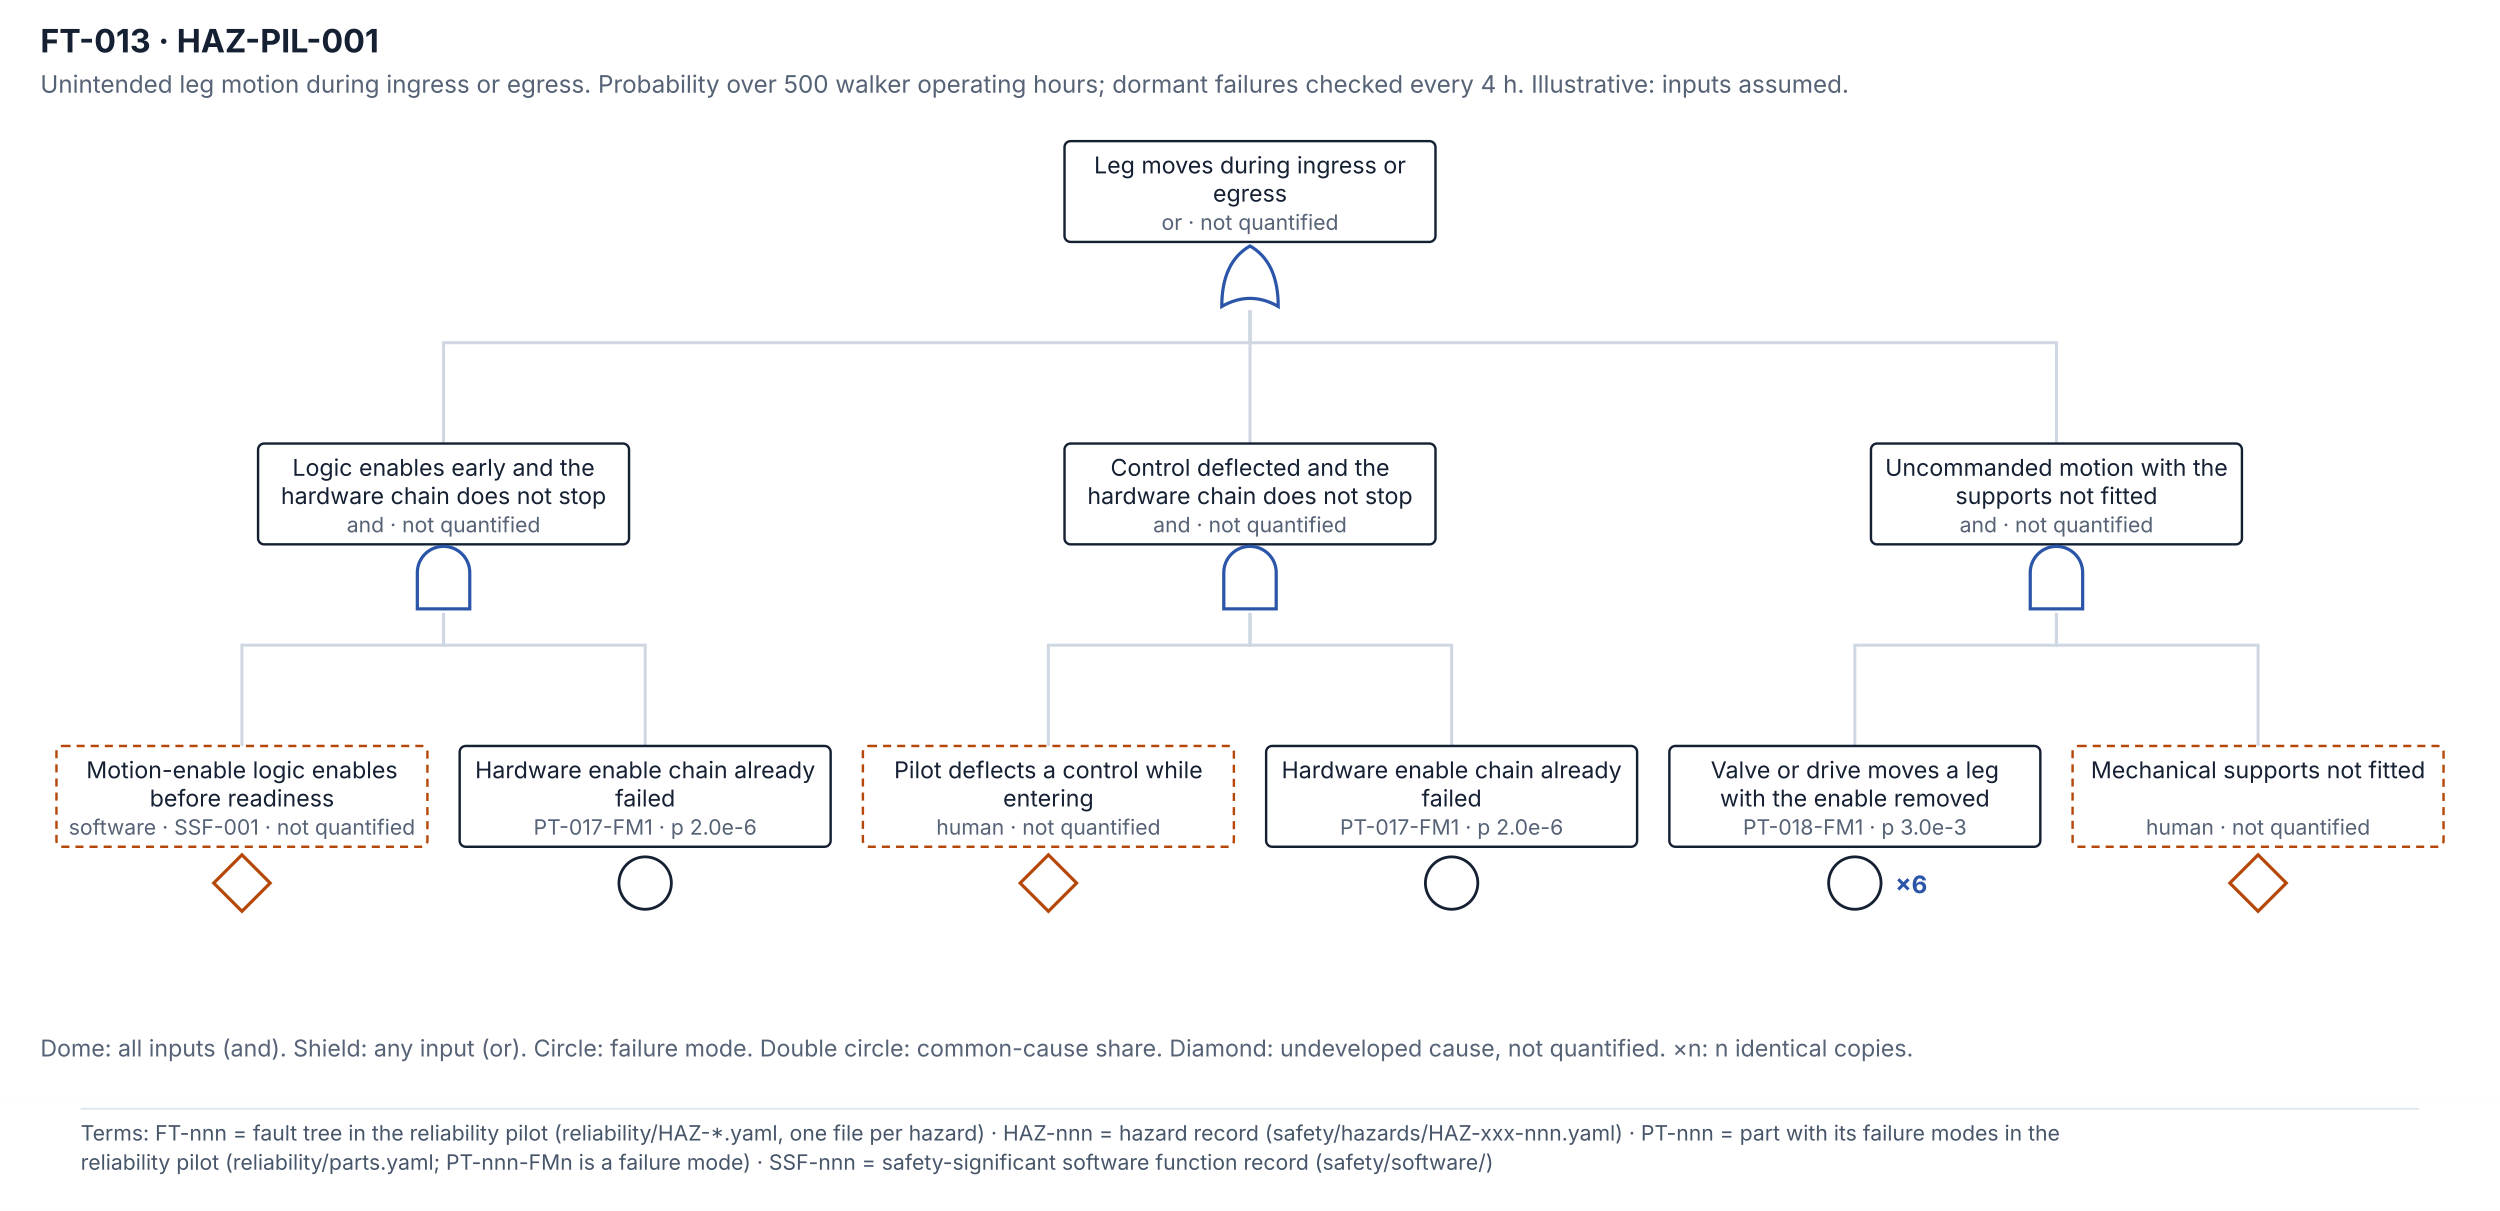
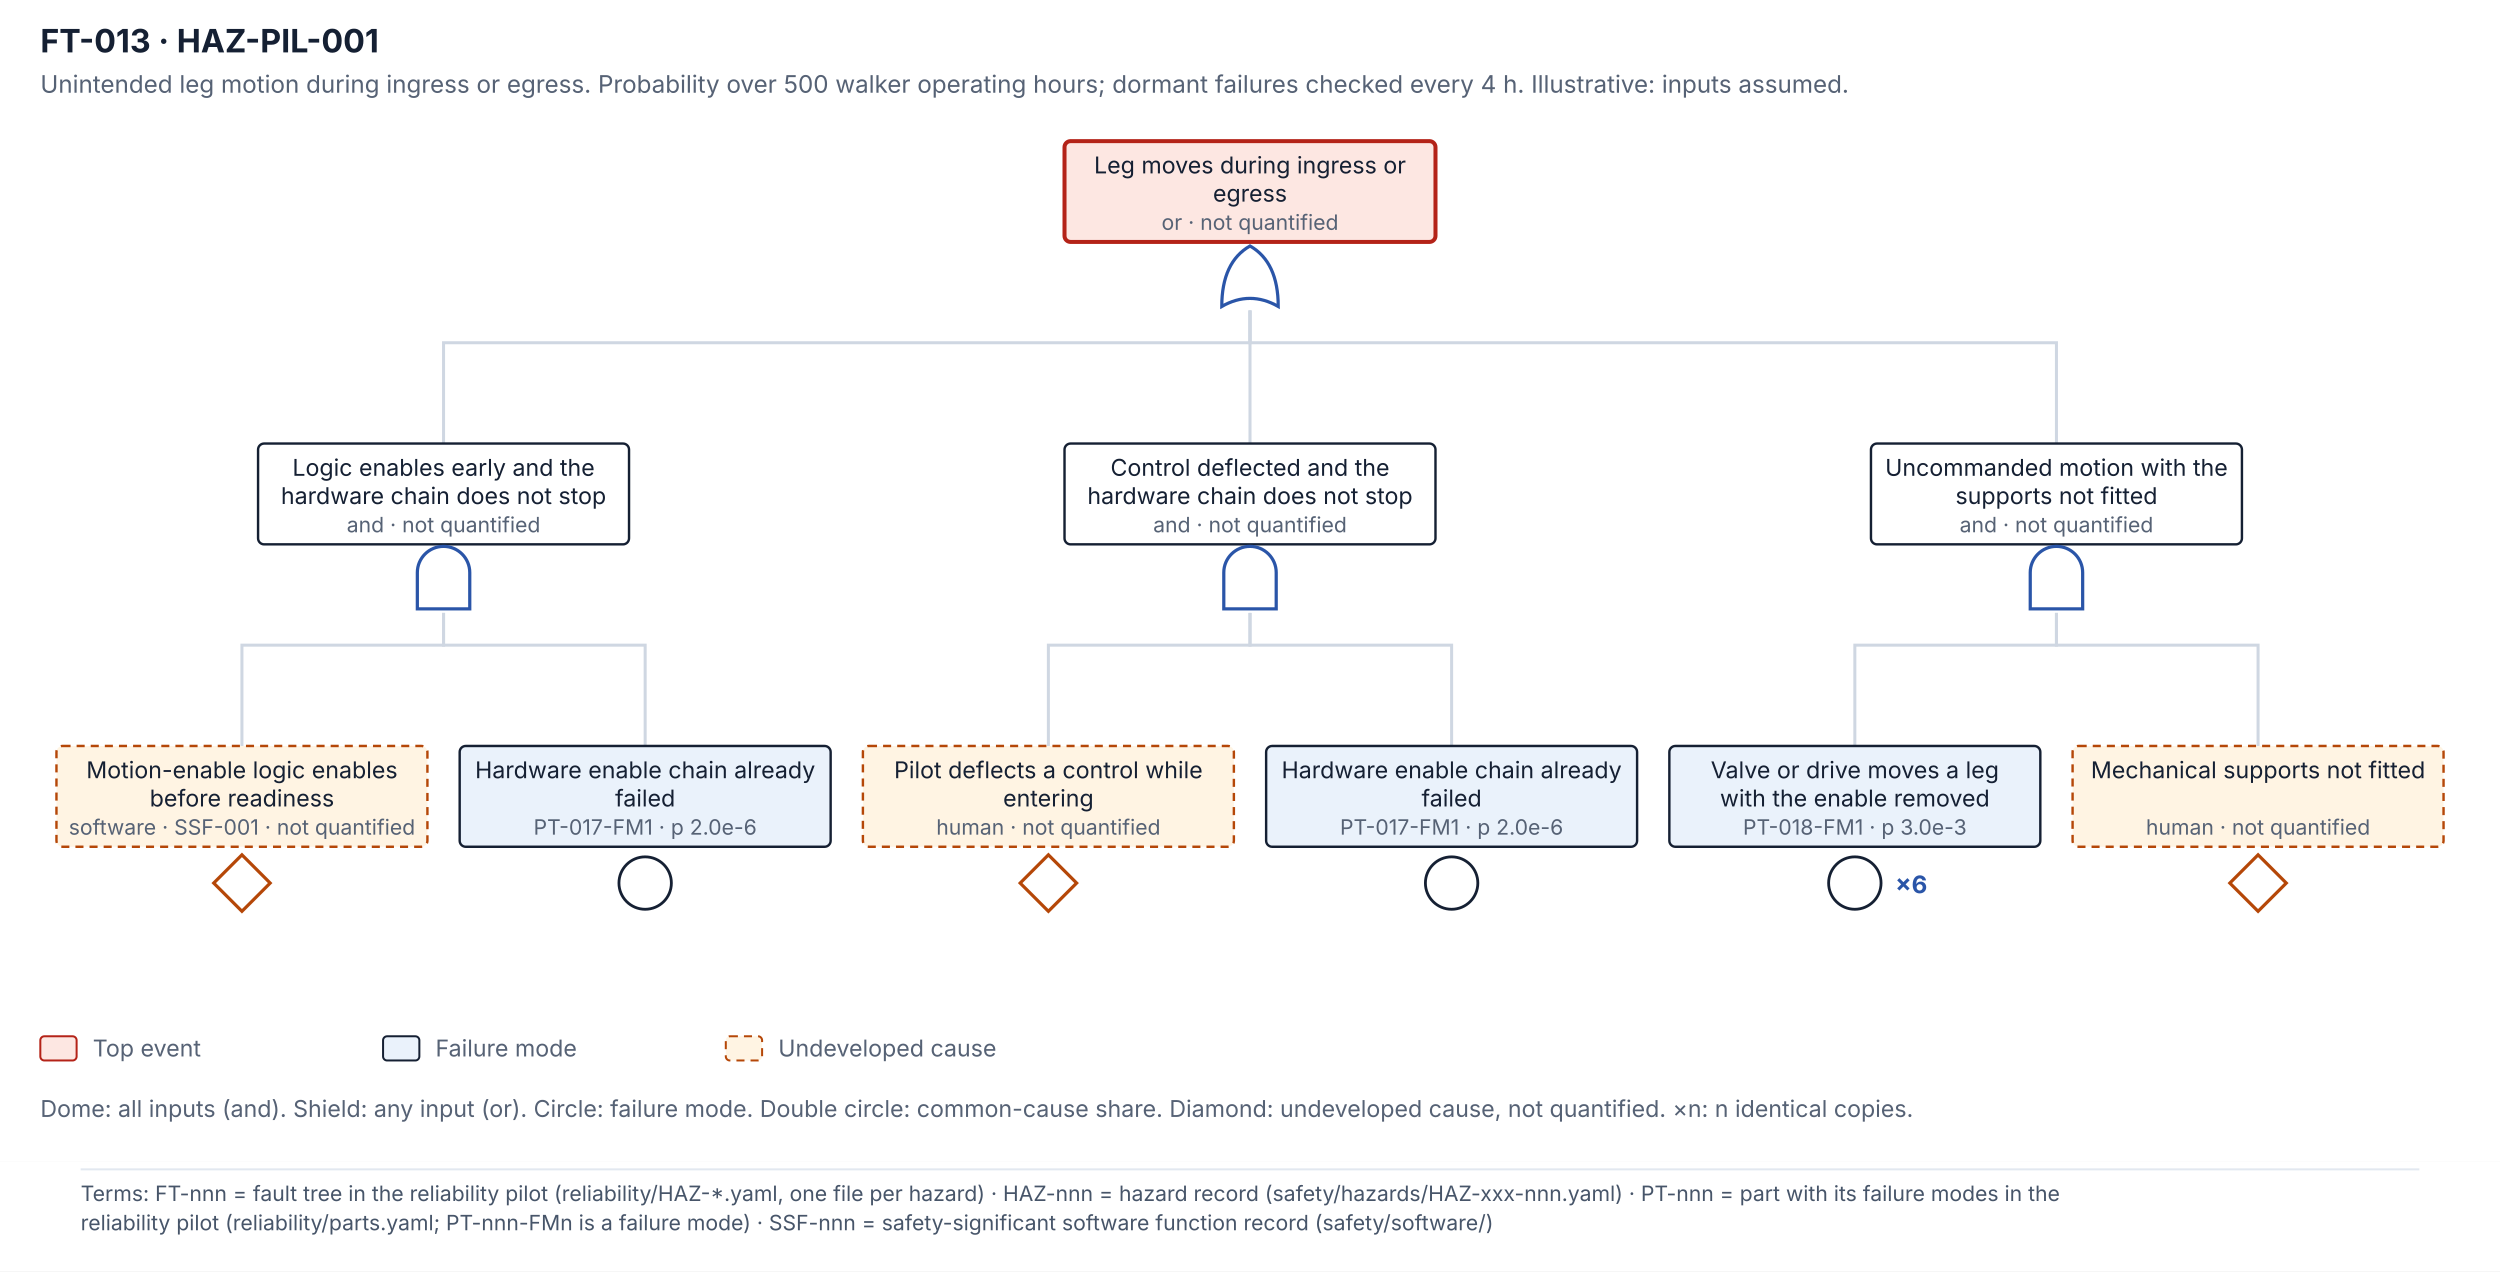
- <svg xmlns="http://www.w3.org/2000/svg" viewBox="0 0 1240 600.6" width="1240" height="600.6" font-family="Inter, 'Segoe UI', Helvetica, Arial, sans-serif">
-   <rect width="1240" height="546" fill="#ffffff" />
+ <svg xmlns="http://www.w3.org/2000/svg" viewBox="0 0 1240 630.6" width="1240" height="630.6" font-family="Inter, 'Segoe UI', Helvetica, Arial, sans-serif">
+   <rect width="1240" height="576" fill="#ffffff" />
  <text x="20" y="26" font-size="16" font-weight="700" fill="#152033">FT-013 · HAZ-PIL-001</text>
  <text x="20" y="46" font-size="12" fill="#566275">Unintended leg motion during ingress or egress. Probability over 500 walker operating hours; dormant failures checked every 4 h. Illustrative: inputs assumed.</text>
  <path d="M620.0 154 V170 H220.0 V220" fill="none" stroke="#cfd7e2" stroke-width="1.5" />
  <path d="M620.0 154 V170 H620.0 V220" fill="none" stroke="#cfd7e2" stroke-width="1.5" />
  <path d="M620.0 154 V170 H1020.0 V220" fill="none" stroke="#cfd7e2" stroke-width="1.5" />
  <path d="M220.0 304 V320 H120.0 V370" fill="none" stroke="#cfd7e2" stroke-width="1.5" />
  <path d="M220.0 304 V320 H320.0 V370" fill="none" stroke="#cfd7e2" stroke-width="1.5" />
  <path d="M620.0 304 V320 H520.0 V370" fill="none" stroke="#cfd7e2" stroke-width="1.5" />
  <path d="M620.0 304 V320 H720.0 V370" fill="none" stroke="#cfd7e2" stroke-width="1.5" />
  <path d="M1020.0 304 V320 H920.0 V370" fill="none" stroke="#cfd7e2" stroke-width="1.5" />
  <path d="M1020.0 304 V320 H1120.0 V370" fill="none" stroke="#cfd7e2" stroke-width="1.5" />
-   <rect x="28.0" y="370" width="184" height="50" rx="3" fill="#ffffff" stroke="#b54708" stroke-width="1.2" stroke-dasharray="4 3" />
+   <rect x="28.0" y="370" width="184" height="50" rx="3" fill="#fff4e3" stroke="#b54708" stroke-width="1.2" stroke-dasharray="4 3" />
  <text x="120.0" y="386" font-size="11.5" fill="#152033" text-anchor="middle">Motion-enable logic enables</text>
  <text x="120.0" y="400" font-size="11.5" fill="#152033" text-anchor="middle">before readiness</text>
  <text x="120.0" y="414" font-size="10.5" fill="#566275" text-anchor="middle">software · SSF-001 · not quantified</text>
  <path d="M120.0 424 L134.0 438 L120.0 452 L106.0 438 Z" fill="#ffffff" stroke="#b54708" stroke-width="1.6" />
-   <rect x="228.0" y="370" width="184" height="50" rx="3" fill="#ffffff" stroke="#152033" stroke-width="1.2" />
+   <rect x="228.0" y="370" width="184" height="50" rx="3" fill="#eaf2fb" stroke="#152033" stroke-width="1.2" />
  <text x="320.0" y="386" font-size="11.5" fill="#152033" text-anchor="middle">Hardware enable chain already</text>
  <text x="320.0" y="400" font-size="11.5" fill="#152033" text-anchor="middle">failed</text>
  <text x="320.0" y="414" font-size="10.5" fill="#566275" text-anchor="middle">PT-017-FM1 · p 2.0e-6</text>
  <circle cx="320.0" cy="438" r="13" fill="#ffffff" stroke="#152033" stroke-width="1.4" />
  <rect x="128.0" y="220" width="184" height="50" rx="3" fill="#ffffff" stroke="#152033" stroke-width="1.2" />
  <text x="220.0" y="236" font-size="11.5" fill="#152033" text-anchor="middle">Logic enables early and the</text>
  <text x="220.0" y="250" font-size="11.5" fill="#152033" text-anchor="middle">hardware chain does not stop</text>
  <text x="220.0" y="264" font-size="10.5" fill="#566275" text-anchor="middle">and · not quantified</text>
  <path d="M207.0 302 V284 A13 13 0 0 1 233.0 284 V302 Z" fill="#ffffff" stroke="#2a55a8" stroke-width="1.6" />
-   <rect x="428.0" y="370" width="184" height="50" rx="3" fill="#ffffff" stroke="#b54708" stroke-width="1.2" stroke-dasharray="4 3" />
+   <rect x="428.0" y="370" width="184" height="50" rx="3" fill="#fff4e3" stroke="#b54708" stroke-width="1.2" stroke-dasharray="4 3" />
  <text x="520.0" y="386" font-size="11.5" fill="#152033" text-anchor="middle">Pilot deflects a control while</text>
  <text x="520.0" y="400" font-size="11.5" fill="#152033" text-anchor="middle">entering</text>
  <text x="520.0" y="414" font-size="10.5" fill="#566275" text-anchor="middle">human · not quantified</text>
  <path d="M520.0 424 L534.0 438 L520.0 452 L506.0 438 Z" fill="#ffffff" stroke="#b54708" stroke-width="1.6" />
-   <rect x="628.0" y="370" width="184" height="50" rx="3" fill="#ffffff" stroke="#152033" stroke-width="1.2" />
+   <rect x="628.0" y="370" width="184" height="50" rx="3" fill="#eaf2fb" stroke="#152033" stroke-width="1.2" />
  <text x="720.0" y="386" font-size="11.5" fill="#152033" text-anchor="middle">Hardware enable chain already</text>
  <text x="720.0" y="400" font-size="11.5" fill="#152033" text-anchor="middle">failed</text>
  <text x="720.0" y="414" font-size="10.5" fill="#566275" text-anchor="middle">PT-017-FM1 · p 2.0e-6</text>
  <circle cx="720.0" cy="438" r="13" fill="#ffffff" stroke="#152033" stroke-width="1.4" />
  <rect x="528.0" y="220" width="184" height="50" rx="3" fill="#ffffff" stroke="#152033" stroke-width="1.2" />
  <text x="620.0" y="236" font-size="11.5" fill="#152033" text-anchor="middle">Control deflected and the</text>
  <text x="620.0" y="250" font-size="11.5" fill="#152033" text-anchor="middle">hardware chain does not stop</text>
  <text x="620.0" y="264" font-size="10.5" fill="#566275" text-anchor="middle">and · not quantified</text>
  <path d="M607.0 302 V284 A13 13 0 0 1 633.0 284 V302 Z" fill="#ffffff" stroke="#2a55a8" stroke-width="1.6" />
-   <rect x="828.0" y="370" width="184" height="50" rx="3" fill="#ffffff" stroke="#152033" stroke-width="1.2" />
+   <rect x="828.0" y="370" width="184" height="50" rx="3" fill="#eaf2fb" stroke="#152033" stroke-width="1.2" />
  <text x="920.0" y="386" font-size="11.5" fill="#152033" text-anchor="middle">Valve or drive moves a leg</text>
  <text x="920.0" y="400" font-size="11.5" fill="#152033" text-anchor="middle">with the enable removed</text>
  <text x="920.0" y="414" font-size="10.5" fill="#566275" text-anchor="middle">PT-018-FM1 · p 3.0e-3</text>
  <circle cx="920.0" cy="438" r="13" fill="#ffffff" stroke="#152033" stroke-width="1.4" />
  <text x="940.0" y="443" font-size="12" font-weight="700" fill="#2a55a8">×6</text>
-   <rect x="1028.0" y="370" width="184" height="50" rx="3" fill="#ffffff" stroke="#b54708" stroke-width="1.2" stroke-dasharray="4 3" />
+   <rect x="1028.0" y="370" width="184" height="50" rx="3" fill="#fff4e3" stroke="#b54708" stroke-width="1.2" stroke-dasharray="4 3" />
  <text x="1120.0" y="386" font-size="11.5" fill="#152033" text-anchor="middle">Mechanical supports not fitted</text>
  <text x="1120.0" y="414" font-size="10.5" fill="#566275" text-anchor="middle">human · not quantified</text>
  <path d="M1120.0 424 L1134.0 438 L1120.0 452 L1106.0 438 Z" fill="#ffffff" stroke="#b54708" stroke-width="1.6" />
  <rect x="928.0" y="220" width="184" height="50" rx="3" fill="#ffffff" stroke="#152033" stroke-width="1.2" />
  <text x="1020.0" y="236" font-size="11.5" fill="#152033" text-anchor="middle">Uncommanded motion with the</text>
  <text x="1020.0" y="250" font-size="11.5" fill="#152033" text-anchor="middle">supports not fitted</text>
  <text x="1020.0" y="264" font-size="10.5" fill="#566275" text-anchor="middle">and · not quantified</text>
  <path d="M1007.0 302 V284 A13 13 0 0 1 1033.0 284 V302 Z" fill="#ffffff" stroke="#2a55a8" stroke-width="1.6" />
-   <rect x="528.0" y="70" width="184" height="50" rx="3" fill="#ffffff" stroke="#152033" stroke-width="1.2" />
+   <rect x="528.0" y="70" width="184" height="50" rx="3" fill="#fde7e2" stroke="#b42318" stroke-width="2" />
  <text x="620.0" y="86" font-size="11.5" fill="#152033" text-anchor="middle">Leg moves during ingress or</text>
  <text x="620.0" y="100" font-size="11.5" fill="#152033" text-anchor="middle">egress</text>
  <text x="620.0" y="114" font-size="10.5" fill="#566275" text-anchor="middle">or · not quantified</text>
  <path d="M606.0 152 Q606.0 130 620.0 122 Q634.0 130 634.0 152 Q620.0 144 606.0 152 Z" fill="#ffffff" stroke="#2a55a8" stroke-width="1.6" />
-   <text x="20" y="524" font-size="11.5" fill="#566275">Dome: all inputs (and). Shield: any input (or). Circle: failure mode. Double circle: common-cause share. Diamond: undeveloped cause, not quantified. ×n: n identical copies.</text>
-   <g class="terms" data-base-h="546">
-     <rect x="0" y="546" width="1240" height="54.6" fill="#FFFFFF" />
-     <line x1="40" y1="550" x2="1200" y2="550" stroke="#E2E8F0" stroke-width="1" />
-     <text x="40" y="565.7" font-size="10.5" fill="#475569" font-family="Inter, 'Segoe UI', Helvetica, Arial, sans-serif">Terms: FT-nnn = fault tree in the reliability pilot (reliability/HAZ-*.yaml, one file per hazard) · HAZ-nnn = hazard record (safety/hazards/HAZ-xxx-nnn.yaml) · PT-nnn = part with its failure modes in the</text>
-     <text x="40" y="580.2" font-size="10.5" fill="#475569" font-family="Inter, 'Segoe UI', Helvetica, Arial, sans-serif">reliability pilot (reliability/parts.yaml; PT-nnn-FMn is a failure mode) · SSF-nnn = safety-significant software function record (safety/software/)</text>
+   <rect x="20" y="514" width="18" height="12" rx="2" fill="#fde7e2" stroke="#b42318" />
+   <text x="46" y="524" font-size="11.5" fill="#566275">Top event</text>
+   <rect x="190" y="514" width="18" height="12" rx="2" fill="#eaf2fb" stroke="#152033" />
+   <text x="216" y="524" font-size="11.5" fill="#566275">Failure mode</text>
+   <rect x="360" y="514" width="18" height="12" rx="2" fill="#fff4e3" stroke="#b54708" stroke-dasharray="4 3" />
+   <text x="386" y="524" font-size="11.5" fill="#566275">Undeveloped cause</text>
+   <text x="20" y="554" font-size="11.5" fill="#566275">Dome: all inputs (and). Shield: any input (or). Circle: failure mode. Double circle: common-cause share. Diamond: undeveloped cause, not quantified. ×n: n identical copies.</text>
+   <g class="terms" data-base-h="576">
+     <rect x="0" y="576" width="1240" height="54.6" fill="#FFFFFF" />
+     <line x1="40" y1="580" x2="1200" y2="580" stroke="#E2E8F0" stroke-width="1" />
+     <text x="40" y="595.7" font-size="10.5" fill="#475569" font-family="Inter, 'Segoe UI', Helvetica, Arial, sans-serif">Terms: FT-nnn = fault tree in the reliability pilot (reliability/HAZ-*.yaml, one file per hazard) · HAZ-nnn = hazard record (safety/hazards/HAZ-xxx-nnn.yaml) · PT-nnn = part with its failure modes in the</text>
+     <text x="40" y="610.2" font-size="10.5" fill="#475569" font-family="Inter, 'Segoe UI', Helvetica, Arial, sans-serif">reliability pilot (reliability/parts.yaml; PT-nnn-FMn is a failure mode) · SSF-nnn = safety-significant software function record (safety/software/)</text>
  </g>
</svg>
